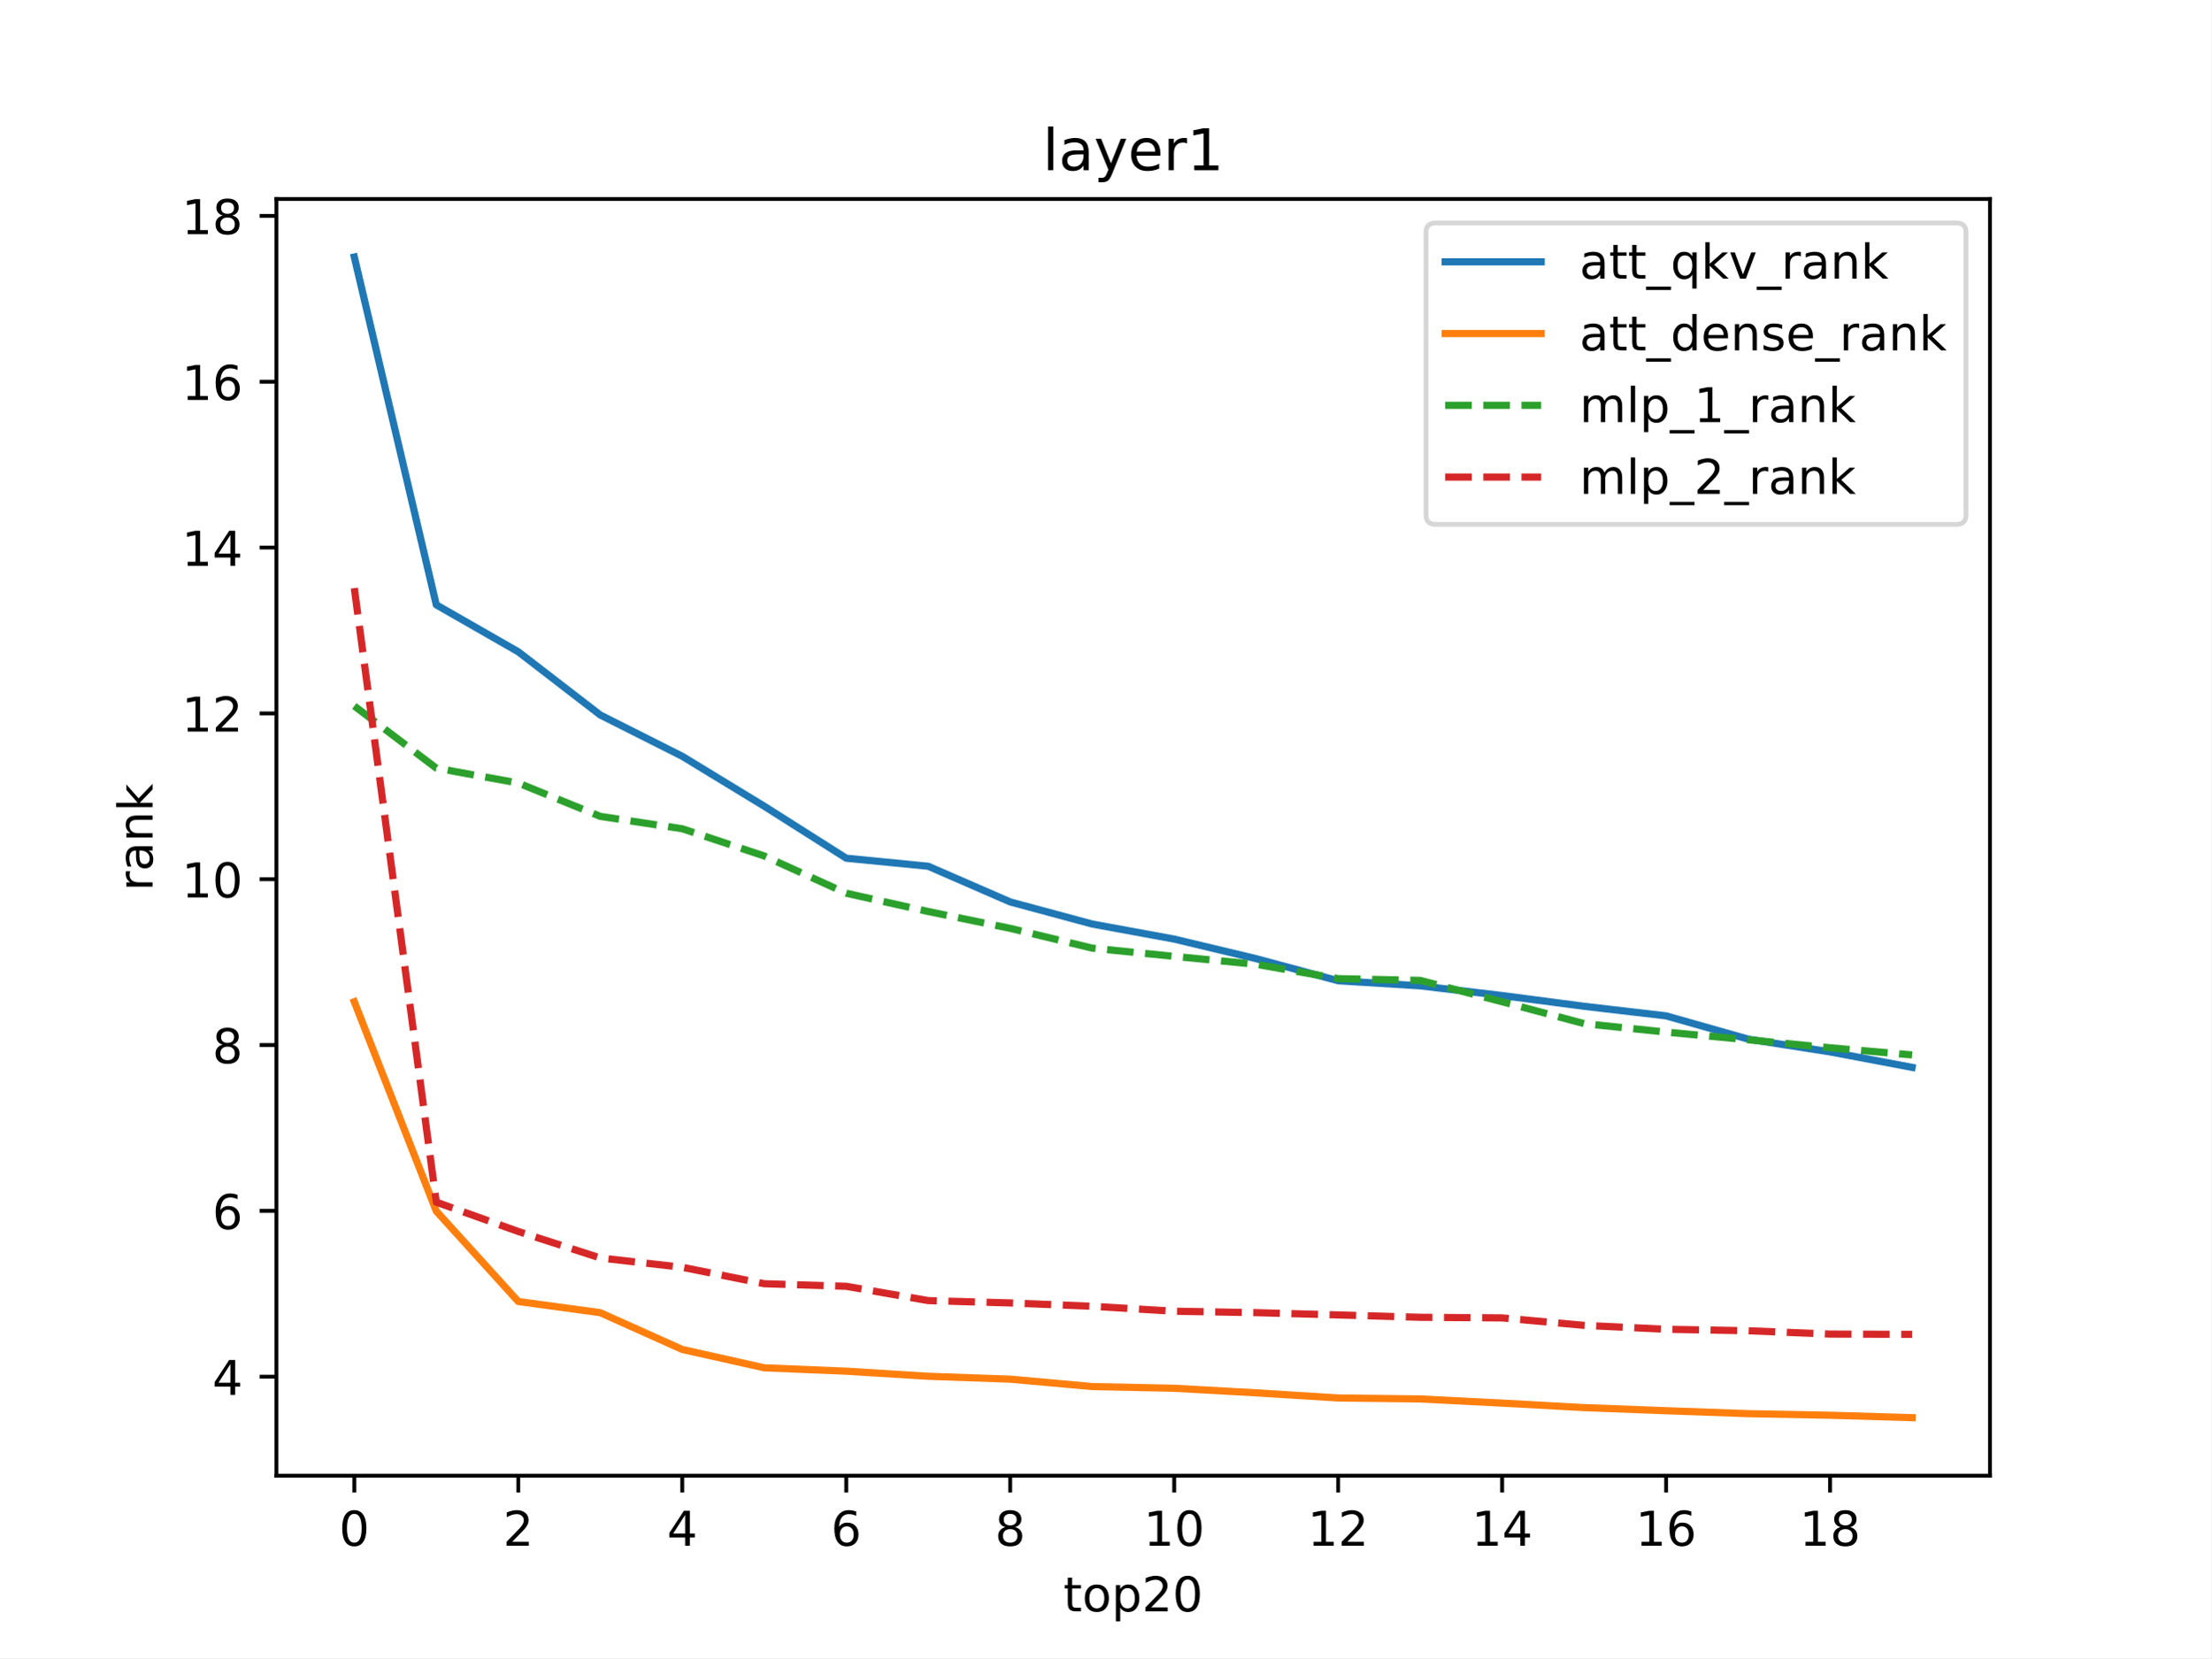
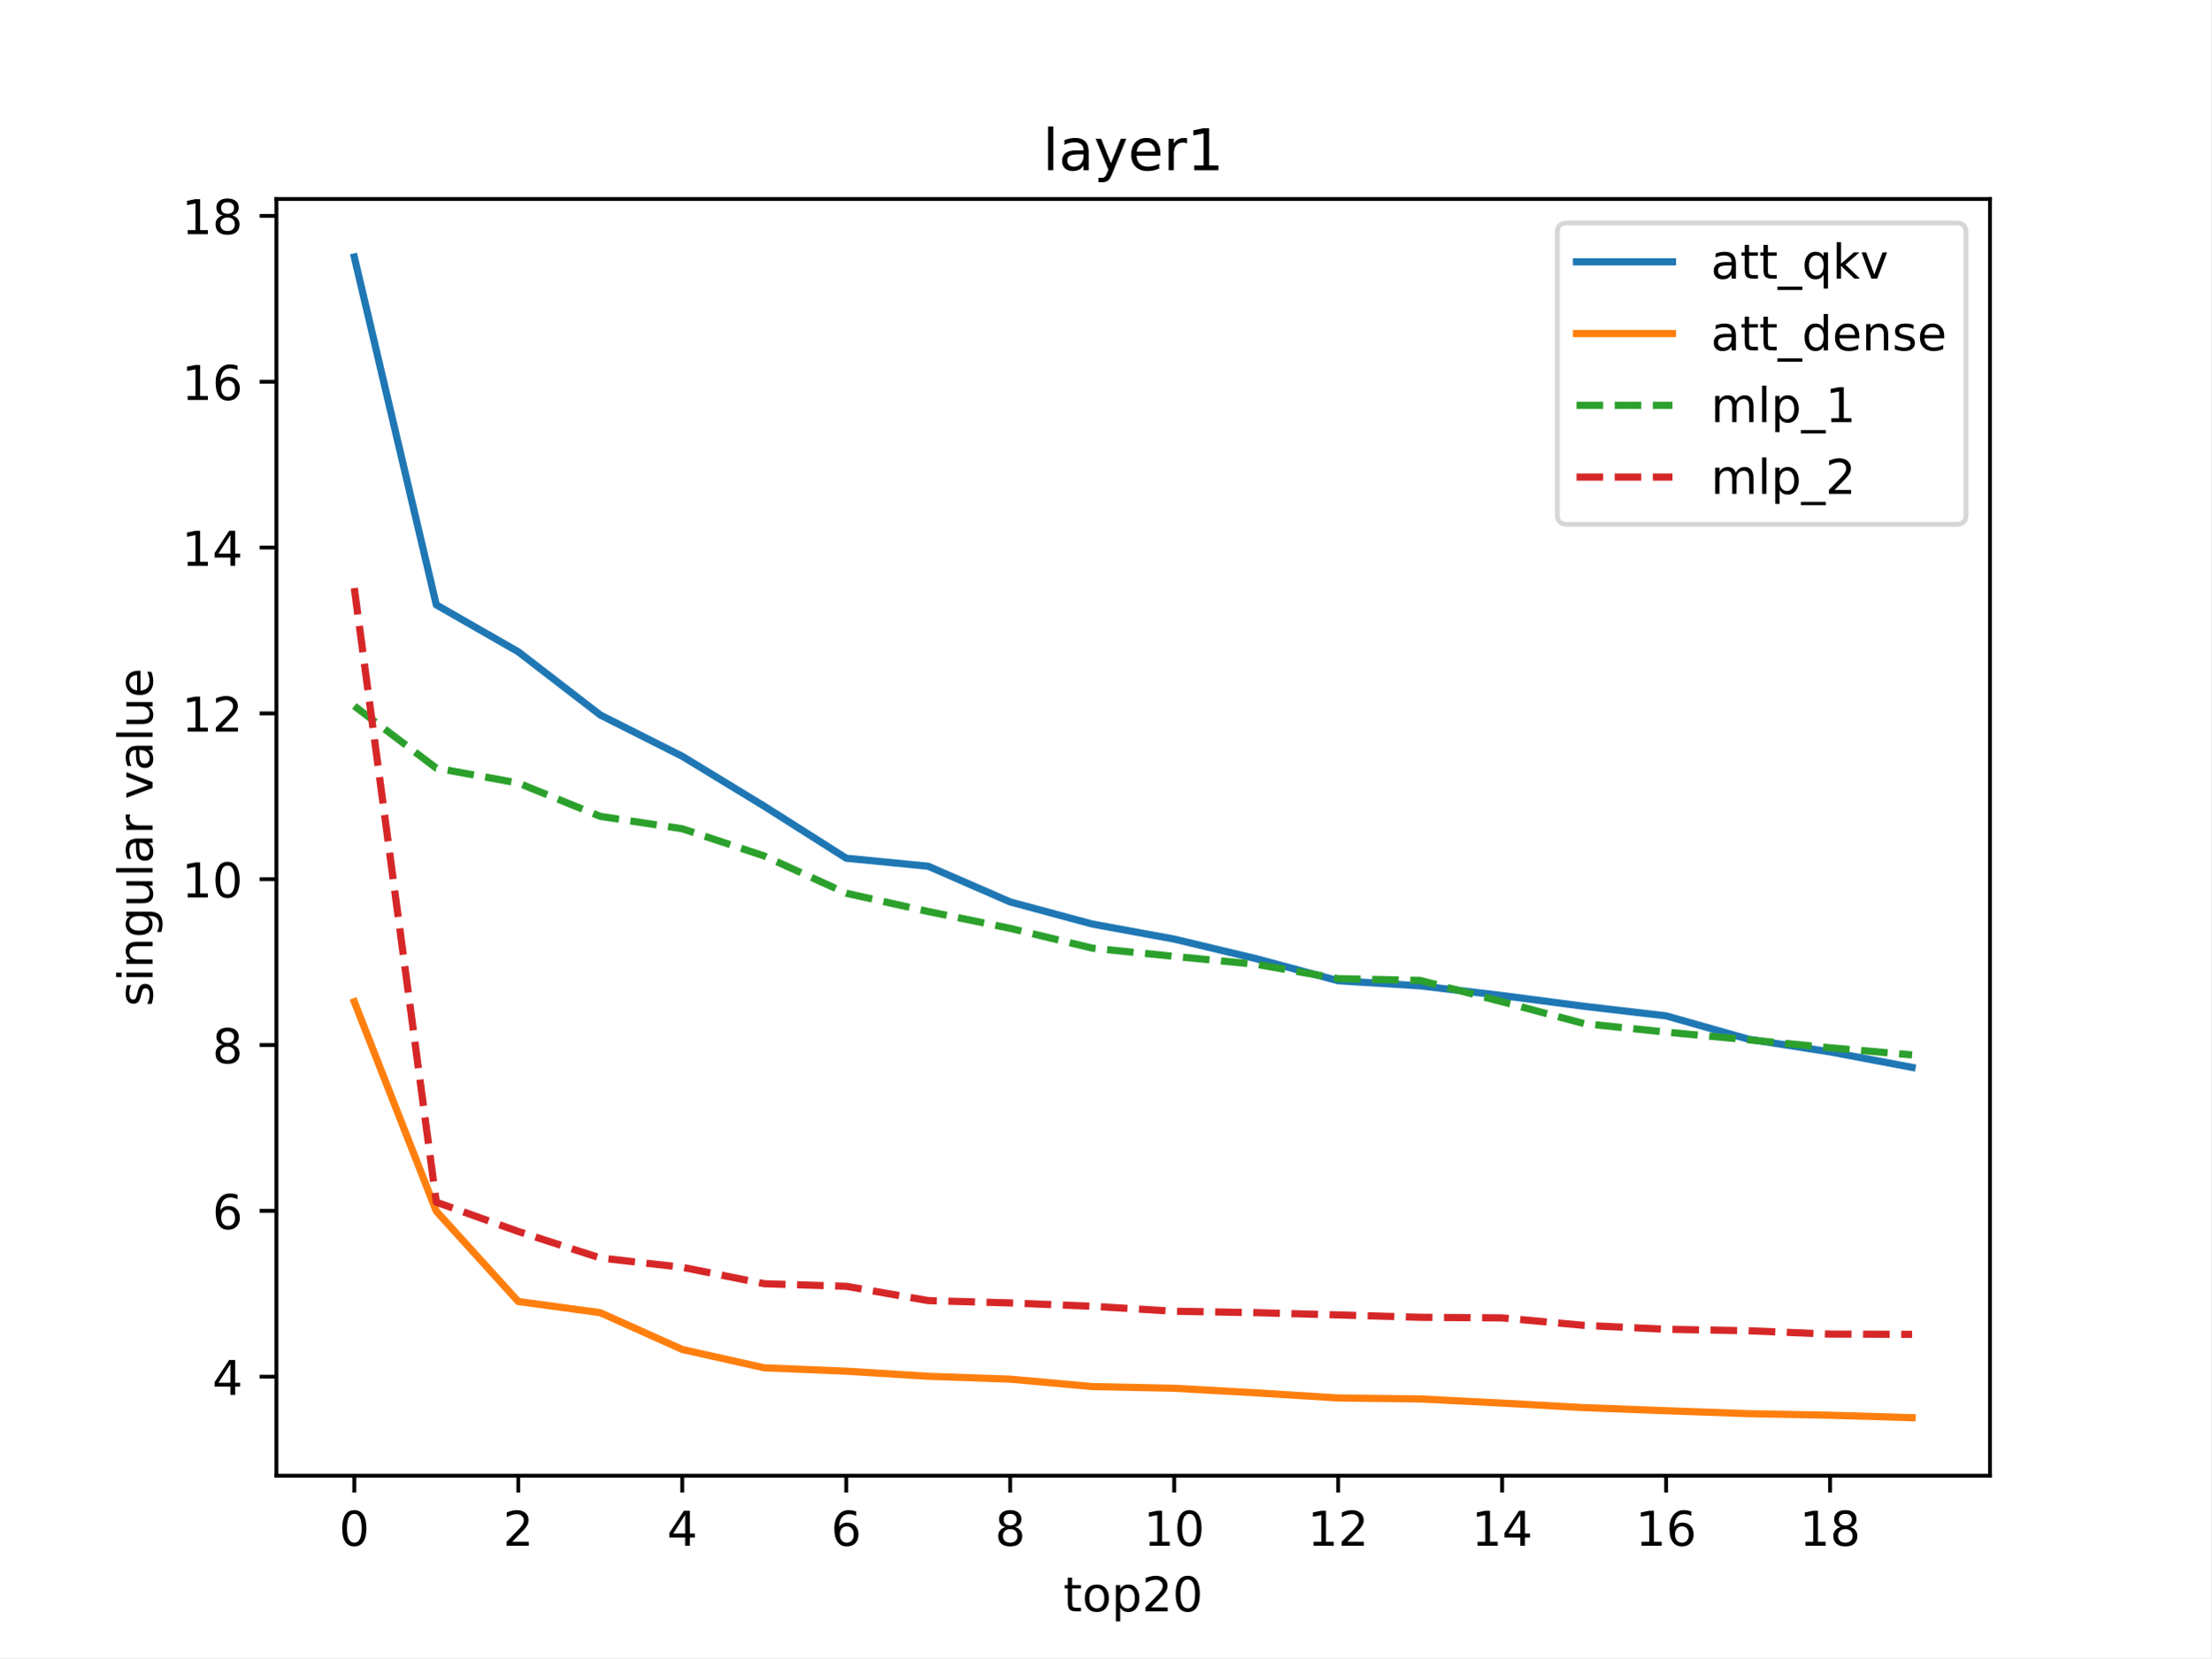
<svg xmlns="http://www.w3.org/2000/svg" xmlns:xlink="http://www.w3.org/1999/xlink" width="460.8pt" height="345.6pt" viewBox="0 0 460.8 345.6" version="1.1">
  <defs>
    <style type="text/css">*{stroke-linejoin: round; stroke-linecap: butt}</style>
  </defs>
  <g id="figure_1">
    <g id="patch_1">
      <path d="M 0 345.6  L 460.8 345.6  L 460.8 0  L 0 0  z " style="fill: #ffffff" />
    </g>
    <g id="axes_1">
      <g id="patch_2">
        <path d="M 57.6 307.584  L 414.72 307.584  L 414.72 41.472  L 57.6 41.472  z " style="fill: #ffffff" />
      </g>
      <g id="matplotlib.axis_1">
        <g id="xtick_1">
          <g id="line2d_1">
            <defs>
-               <path id="mb501f43662" d="M 0 0  L 0 3.5  " style="stroke: #000000; stroke-width: 0.8" />
-             </defs>
-             <g>
-               <use xlink:href="#mb501f43662" x="73.833" y="307.584" style="stroke: #000000; stroke-width: 0.8" />
+               <path id="m715c8b89db" d="M 0 0  L 0 3.5  " style="stroke: #000000; stroke-width: 0.8" />
+             </defs>
+             <g>
+               <use xlink:href="#m715c8b89db" x="73.833" y="307.584" style="stroke: #000000; stroke-width: 0.8" />
            </g>
          </g>
          <g id="text_1">
            <g transform="translate(70.65148 322.1824) scale(0.1 -0.1)">
              <defs>
                <path id="DejaVuSans-30" d="M 2034 4250  Q 1547 4250 1301 3770  Q 1056 3291 1056 2328  Q 1056 1369 1301 889  Q 1547 409 2034 409  Q 2525 409 2770 889  Q 3016 1369 3016 2328  Q 3016 3291 2770 3770  Q 2525 4250 2034 4250  z M 2034 4750  Q 2819 4750 3233 4129  Q 3647 3509 3647 2328  Q 3647 1150 3233 529  Q 2819 -91 2034 -91  Q 1250 -91 836 529  Q 422 1150 422 2328  Q 422 3509 836 4129  Q 1250 4750 2034 4750  z " transform="scale(0.015625)" />
              </defs>
              <use xlink:href="#DejaVuSans-30" />
            </g>
          </g>
        </g>
        <g id="xtick_2">
          <g id="line2d_2">
            <g>
-               <use xlink:href="#mb501f43662" x="108.007" y="307.584" style="stroke: #000000; stroke-width: 0.8" />
+               <use xlink:href="#m715c8b89db" x="108.007" y="307.584" style="stroke: #000000; stroke-width: 0.8" />
            </g>
          </g>
          <g id="text_2">
            <g transform="translate(104.8256 322.1824) scale(0.1 -0.1)">
              <defs>
                <path id="DejaVuSans-32" d="M 1228 531  L 3431 531  L 3431 0  L 469 0  L 469 531  Q 828 903 1448 1529  Q 2069 2156 2228 2338  Q 2531 2678 2651 2914  Q 2772 3150 2772 3378  Q 2772 3750 2511 3984  Q 2250 4219 1831 4219  Q 1534 4219 1204 4116  Q 875 4013 500 3803  L 500 4441  Q 881 4594 1212 4672  Q 1544 4750 1819 4750  Q 2544 4750 2975 4387  Q 3406 4025 3406 3419  Q 3406 3131 3298 2873  Q 3191 2616 2906 2266  Q 2828 2175 2409 1742  Q 1991 1309 1228 531  z " transform="scale(0.015625)" />
              </defs>
              <use xlink:href="#DejaVuSans-32" />
            </g>
          </g>
        </g>
        <g id="xtick_3">
          <g id="line2d_3">
            <g>
-               <use xlink:href="#mb501f43662" x="142.181" y="307.584" style="stroke: #000000; stroke-width: 0.8" />
+               <use xlink:href="#m715c8b89db" x="142.181" y="307.584" style="stroke: #000000; stroke-width: 0.8" />
            </g>
          </g>
          <g id="text_3">
            <g transform="translate(138.9998 322.1824) scale(0.1 -0.1)">
              <defs>
                <path id="DejaVuSans-34" d="M 2419 4116  L 825 1625  L 2419 1625  L 2419 4116  z M 2253 4666  L 3047 4666  L 3047 1625  L 3713 1625  L 3713 1100  L 3047 1100  L 3047 0  L 2419 0  L 2419 1100  L 313 1100  L 313 1709  L 2253 4666  z " transform="scale(0.015625)" />
              </defs>
              <use xlink:href="#DejaVuSans-34" />
            </g>
          </g>
        </g>
        <g id="xtick_4">
          <g id="line2d_4">
            <g>
-               <use xlink:href="#mb501f43662" x="176.355" y="307.584" style="stroke: #000000; stroke-width: 0.8" />
+               <use xlink:href="#m715c8b89db" x="176.355" y="307.584" style="stroke: #000000; stroke-width: 0.8" />
            </g>
          </g>
          <g id="text_4">
            <g transform="translate(173.174 322.1824) scale(0.1 -0.1)">
              <defs>
                <path id="DejaVuSans-36" d="M 2113 2584  Q 1688 2584 1439 2293  Q 1191 2003 1191 1497  Q 1191 994 1439 701  Q 1688 409 2113 409  Q 2538 409 2786 701  Q 3034 994 3034 1497  Q 3034 2003 2786 2293  Q 2538 2584 2113 2584  z M 3366 4563  L 3366 3988  Q 3128 4100 2886 4159  Q 2644 4219 2406 4219  Q 1781 4219 1451 3797  Q 1122 3375 1075 2522  Q 1259 2794 1537 2939  Q 1816 3084 2150 3084  Q 2853 3084 3261 2657  Q 3669 2231 3669 1497  Q 3669 778 3244 343  Q 2819 -91 2113 -91  Q 1303 -91 875 529  Q 447 1150 447 2328  Q 447 3434 972 4092  Q 1497 4750 2381 4750  Q 2619 4750 2861 4703  Q 3103 4656 3366 4563  z " transform="scale(0.015625)" />
              </defs>
              <use xlink:href="#DejaVuSans-36" />
            </g>
          </g>
        </g>
        <g id="xtick_5">
          <g id="line2d_5">
            <g>
-               <use xlink:href="#mb501f43662" x="210.529" y="307.584" style="stroke: #000000; stroke-width: 0.8" />
+               <use xlink:href="#m715c8b89db" x="210.529" y="307.584" style="stroke: #000000; stroke-width: 0.8" />
            </g>
          </g>
          <g id="text_5">
            <g transform="translate(207.3481 322.1824) scale(0.1 -0.1)">
              <defs>
                <path id="DejaVuSans-38" d="M 2034 2216  Q 1584 2216 1326 1975  Q 1069 1734 1069 1313  Q 1069 891 1326 650  Q 1584 409 2034 409  Q 2484 409 2743 651  Q 3003 894 3003 1313  Q 3003 1734 2745 1975  Q 2488 2216 2034 2216  z M 1403 2484  Q 997 2584 770 2862  Q 544 3141 544 3541  Q 544 4100 942 4425  Q 1341 4750 2034 4750  Q 2731 4750 3128 4425  Q 3525 4100 3525 3541  Q 3525 3141 3298 2862  Q 3072 2584 2669 2484  Q 3125 2378 3379 2068  Q 3634 1759 3634 1313  Q 3634 634 3220 271  Q 2806 -91 2034 -91  Q 1263 -91 848 271  Q 434 634 434 1313  Q 434 1759 690 2068  Q 947 2378 1403 2484  z M 1172 3481  Q 1172 3119 1398 2916  Q 1625 2713 2034 2713  Q 2441 2713 2670 2916  Q 2900 3119 2900 3481  Q 2900 3844 2670 4047  Q 2441 4250 2034 4250  Q 1625 4250 1398 4047  Q 1172 3844 1172 3481  z " transform="scale(0.015625)" />
              </defs>
              <use xlink:href="#DejaVuSans-38" />
            </g>
          </g>
        </g>
        <g id="xtick_6">
          <g id="line2d_6">
            <g>
-               <use xlink:href="#mb501f43662" x="244.704" y="307.584" style="stroke: #000000; stroke-width: 0.8" />
+               <use xlink:href="#m715c8b89db" x="244.704" y="307.584" style="stroke: #000000; stroke-width: 0.8" />
            </g>
          </g>
          <g id="text_6">
            <g transform="translate(238.341 322.1824) scale(0.1 -0.1)">
              <defs>
                <path id="DejaVuSans-31" d="M 794 531  L 1825 531  L 1825 4091  L 703 3866  L 703 4441  L 1819 4666  L 2450 4666  L 2450 531  L 3481 531  L 3481 0  L 794 0  L 794 531  z " transform="scale(0.015625)" />
              </defs>
              <use xlink:href="#DejaVuSans-31" />
              <use xlink:href="#DejaVuSans-30" x="63.623" />
            </g>
          </g>
        </g>
        <g id="xtick_7">
          <g id="line2d_7">
            <g>
-               <use xlink:href="#mb501f43662" x="278.878" y="307.584" style="stroke: #000000; stroke-width: 0.8" />
+               <use xlink:href="#m715c8b89db" x="278.878" y="307.584" style="stroke: #000000; stroke-width: 0.8" />
            </g>
          </g>
          <g id="text_7">
            <g transform="translate(272.5152 322.1824) scale(0.1 -0.1)">
              <use xlink:href="#DejaVuSans-31" />
              <use xlink:href="#DejaVuSans-32" x="63.623" />
            </g>
          </g>
        </g>
        <g id="xtick_8">
          <g id="line2d_8">
            <g>
-               <use xlink:href="#mb501f43662" x="313.052" y="307.584" style="stroke: #000000; stroke-width: 0.8" />
+               <use xlink:href="#m715c8b89db" x="313.052" y="307.584" style="stroke: #000000; stroke-width: 0.8" />
            </g>
          </g>
          <g id="text_8">
            <g transform="translate(306.6894 322.1824) scale(0.1 -0.1)">
              <use xlink:href="#DejaVuSans-31" />
              <use xlink:href="#DejaVuSans-34" x="63.623" />
            </g>
          </g>
        </g>
        <g id="xtick_9">
          <g id="line2d_9">
            <g>
-               <use xlink:href="#mb501f43662" x="347.226" y="307.584" style="stroke: #000000; stroke-width: 0.8" />
+               <use xlink:href="#m715c8b89db" x="347.226" y="307.584" style="stroke: #000000; stroke-width: 0.8" />
            </g>
          </g>
          <g id="text_9">
            <g transform="translate(340.8635 322.1824) scale(0.1 -0.1)">
              <use xlink:href="#DejaVuSans-31" />
              <use xlink:href="#DejaVuSans-36" x="63.623" />
            </g>
          </g>
        </g>
        <g id="xtick_10">
          <g id="line2d_10">
            <g>
-               <use xlink:href="#mb501f43662" x="381.4" y="307.584" style="stroke: #000000; stroke-width: 0.8" />
+               <use xlink:href="#m715c8b89db" x="381.4" y="307.584" style="stroke: #000000; stroke-width: 0.8" />
            </g>
          </g>
          <g id="text_10">
            <g transform="translate(375.0377 322.1824) scale(0.1 -0.1)">
              <use xlink:href="#DejaVuSans-31" />
              <use xlink:href="#DejaVuSans-38" x="63.623" />
            </g>
          </g>
        </g>
        <g id="text_11">
          <g transform="translate(221.6037 335.8606) scale(0.1 -0.1)">
            <defs>
              <path id="DejaVuSans-74" d="M 1172 4494  L 1172 3500  L 2356 3500  L 2356 3053  L 1172 3053  L 1172 1153  Q 1172 725 1289 603  Q 1406 481 1766 481  L 2356 481  L 2356 0  L 1766 0  Q 1100 0 847 248  Q 594 497 594 1153  L 594 3053  L 172 3053  L 172 3500  L 594 3500  L 594 4494  L 1172 4494  z " transform="scale(0.015625)" />
              <path id="DejaVuSans-6f" d="M 1959 3097  Q 1497 3097 1228 2736  Q 959 2375 959 1747  Q 959 1119 1226 758  Q 1494 397 1959 397  Q 2419 397 2687 759  Q 2956 1122 2956 1747  Q 2956 2369 2687 2733  Q 2419 3097 1959 3097  z M 1959 3584  Q 2709 3584 3137 3096  Q 3566 2609 3566 1747  Q 3566 888 3137 398  Q 2709 -91 1959 -91  Q 1206 -91 779 398  Q 353 888 353 1747  Q 353 2609 779 3096  Q 1206 3584 1959 3584  z " transform="scale(0.015625)" />
              <path id="DejaVuSans-70" d="M 1159 525  L 1159 -1331  L 581 -1331  L 581 3500  L 1159 3500  L 1159 2969  Q 1341 3281 1617 3432  Q 1894 3584 2278 3584  Q 2916 3584 3314 3078  Q 3713 2572 3713 1747  Q 3713 922 3314 415  Q 2916 -91 2278 -91  Q 1894 -91 1617 61  Q 1341 213 1159 525  z M 3116 1747  Q 3116 2381 2855 2742  Q 2594 3103 2138 3103  Q 1681 3103 1420 2742  Q 1159 2381 1159 1747  Q 1159 1113 1420 752  Q 1681 391 2138 391  Q 2594 391 2855 752  Q 3116 1113 3116 1747  z " transform="scale(0.015625)" />
            </defs>
            <use xlink:href="#DejaVuSans-74" />
            <use xlink:href="#DejaVuSans-6f" x="39.209" />
            <use xlink:href="#DejaVuSans-70" x="100.391" />
            <use xlink:href="#DejaVuSans-32" x="163.867" />
            <use xlink:href="#DejaVuSans-30" x="227.49" />
          </g>
        </g>
      </g>
      <g id="matplotlib.axis_2">
        <g id="ytick_1">
          <g id="line2d_11">
            <defs>
-               <path id="mbfcbc09aab" d="M 0 0  L -3.5 0  " style="stroke: #000000; stroke-width: 0.8" />
-             </defs>
-             <g>
-               <use xlink:href="#mbfcbc09aab" x="57.6" y="286.946" style="stroke: #000000; stroke-width: 0.8" />
+               <path id="mc9d7eb94db" d="M 0 0  L -3.5 0  " style="stroke: #000000; stroke-width: 0.8" />
+             </defs>
+             <g>
+               <use xlink:href="#mc9d7eb94db" x="57.6" y="286.946" style="stroke: #000000; stroke-width: 0.8" />
            </g>
          </g>
          <g id="text_12">
            <g transform="translate(44.2375 290.7456) scale(0.1 -0.1)">
              <use xlink:href="#DejaVuSans-34" />
            </g>
          </g>
        </g>
        <g id="ytick_2">
          <g id="line2d_12">
            <g>
-               <use xlink:href="#mbfcbc09aab" x="57.6" y="252.382" style="stroke: #000000; stroke-width: 0.8" />
+               <use xlink:href="#mc9d7eb94db" x="57.6" y="252.382" style="stroke: #000000; stroke-width: 0.8" />
            </g>
          </g>
          <g id="text_13">
            <g transform="translate(44.2375 256.1811) scale(0.1 -0.1)">
              <use xlink:href="#DejaVuSans-36" />
            </g>
          </g>
        </g>
        <g id="ytick_3">
          <g id="line2d_13">
            <g>
-               <use xlink:href="#mbfcbc09aab" x="57.6" y="217.817" style="stroke: #000000; stroke-width: 0.8" />
+               <use xlink:href="#mc9d7eb94db" x="57.6" y="217.817" style="stroke: #000000; stroke-width: 0.8" />
            </g>
          </g>
          <g id="text_14">
            <g transform="translate(44.2375 221.6165) scale(0.1 -0.1)">
              <use xlink:href="#DejaVuSans-38" />
            </g>
          </g>
        </g>
        <g id="ytick_4">
          <g id="line2d_14">
            <g>
-               <use xlink:href="#mbfcbc09aab" x="57.6" y="183.253" style="stroke: #000000; stroke-width: 0.8" />
+               <use xlink:href="#mc9d7eb94db" x="57.6" y="183.253" style="stroke: #000000; stroke-width: 0.8" />
            </g>
          </g>
          <g id="text_15">
            <g transform="translate(37.875 187.0519) scale(0.1 -0.1)">
              <use xlink:href="#DejaVuSans-31" />
              <use xlink:href="#DejaVuSans-30" x="63.623" />
            </g>
          </g>
        </g>
        <g id="ytick_5">
          <g id="line2d_15">
            <g>
-               <use xlink:href="#mbfcbc09aab" x="57.6" y="148.688" style="stroke: #000000; stroke-width: 0.8" />
+               <use xlink:href="#mc9d7eb94db" x="57.6" y="148.688" style="stroke: #000000; stroke-width: 0.8" />
            </g>
          </g>
          <g id="text_16">
            <g transform="translate(37.875 152.4873) scale(0.1 -0.1)">
              <use xlink:href="#DejaVuSans-31" />
              <use xlink:href="#DejaVuSans-32" x="63.623" />
            </g>
          </g>
        </g>
        <g id="ytick_6">
          <g id="line2d_16">
            <g>
-               <use xlink:href="#mbfcbc09aab" x="57.6" y="114.123" style="stroke: #000000; stroke-width: 0.8" />
+               <use xlink:href="#mc9d7eb94db" x="57.6" y="114.123" style="stroke: #000000; stroke-width: 0.8" />
            </g>
          </g>
          <g id="text_17">
            <g transform="translate(37.875 117.9227) scale(0.1 -0.1)">
              <use xlink:href="#DejaVuSans-31" />
              <use xlink:href="#DejaVuSans-34" x="63.623" />
            </g>
          </g>
        </g>
        <g id="ytick_7">
          <g id="line2d_17">
            <g>
-               <use xlink:href="#mbfcbc09aab" x="57.6" y="79.559" style="stroke: #000000; stroke-width: 0.8" />
+               <use xlink:href="#mc9d7eb94db" x="57.6" y="79.559" style="stroke: #000000; stroke-width: 0.8" />
            </g>
          </g>
          <g id="text_18">
            <g transform="translate(37.875 83.3581) scale(0.1 -0.1)">
              <use xlink:href="#DejaVuSans-31" />
              <use xlink:href="#DejaVuSans-36" x="63.623" />
            </g>
          </g>
        </g>
        <g id="ytick_8">
          <g id="line2d_18">
            <g>
-               <use xlink:href="#mbfcbc09aab" x="57.6" y="44.994" style="stroke: #000000; stroke-width: 0.8" />
+               <use xlink:href="#mc9d7eb94db" x="57.6" y="44.994" style="stroke: #000000; stroke-width: 0.8" />
            </g>
          </g>
          <g id="text_19">
            <g transform="translate(37.875 48.79351) scale(0.1 -0.1)">
              <use xlink:href="#DejaVuSans-31" />
              <use xlink:href="#DejaVuSans-38" x="63.623" />
            </g>
          </g>
        </g>
        <g id="text_20">
-           <g transform="translate(31.79531 185.7116) rotate(-90) scale(0.1 -0.1)">
-             <defs>
+           <g transform="translate(31.79531 209.7889) rotate(-90) scale(0.1 -0.1)">
+             <defs>
+               <path id="DejaVuSans-73" d="M 2834 3397  L 2834 2853  Q 2591 2978 2328 3040  Q 2066 3103 1784 3103  Q 1356 3103 1142 2972  Q 928 2841 928 2578  Q 928 2378 1081 2264  Q 1234 2150 1697 2047  L 1894 2003  Q 2506 1872 2764 1633  Q 3022 1394 3022 966  Q 3022 478 2636 193  Q 2250 -91 1575 -91  Q 1294 -91 989 -36  Q 684 19 347 128  L 347 722  Q 666 556 975 473  Q 1284 391 1588 391  Q 1994 391 2212 530  Q 2431 669 2431 922  Q 2431 1156 2273 1281  Q 2116 1406 1581 1522  L 1381 1569  Q 847 1681 609 1914  Q 372 2147 372 2553  Q 372 3047 722 3315  Q 1072 3584 1716 3584  Q 2034 3584 2315 3537  Q 2597 3491 2834 3397  z " transform="scale(0.015625)" />
+               <path id="DejaVuSans-69" d="M 603 3500  L 1178 3500  L 1178 0  L 603 0  L 603 3500  z M 603 4863  L 1178 4863  L 1178 4134  L 603 4134  L 603 4863  z " transform="scale(0.015625)" />
+               <path id="DejaVuSans-6e" d="M 3513 2113  L 3513 0  L 2938 0  L 2938 2094  Q 2938 2591 2744 2837  Q 2550 3084 2163 3084  Q 1697 3084 1428 2787  Q 1159 2491 1159 1978  L 1159 0  L 581 0  L 581 3500  L 1159 3500  L 1159 2956  Q 1366 3272 1645 3428  Q 1925 3584 2291 3584  Q 2894 3584 3203 3211  Q 3513 2838 3513 2113  z " transform="scale(0.015625)" />
+               <path id="DejaVuSans-67" d="M 2906 1791  Q 2906 2416 2648 2759  Q 2391 3103 1925 3103  Q 1463 3103 1205 2759  Q 947 2416 947 1791  Q 947 1169 1205 825  Q 1463 481 1925 481  Q 2391 481 2648 825  Q 2906 1169 2906 1791  z M 3481 434  Q 3481 -459 3084 -895  Q 2688 -1331 1869 -1331  Q 1566 -1331 1297 -1286  Q 1028 -1241 775 -1147  L 775 -588  Q 1028 -725 1275 -790  Q 1522 -856 1778 -856  Q 2344 -856 2625 -561  Q 2906 -266 2906 331  L 2906 616  Q 2728 306 2450 153  Q 2172 0 1784 0  Q 1141 0 747 490  Q 353 981 353 1791  Q 353 2603 747 3093  Q 1141 3584 1784 3584  Q 2172 3584 2450 3431  Q 2728 3278 2906 2969  L 2906 3500  L 3481 3500  L 3481 434  z " transform="scale(0.015625)" />
+               <path id="DejaVuSans-75" d="M 544 1381  L 544 3500  L 1119 3500  L 1119 1403  Q 1119 906 1312 657  Q 1506 409 1894 409  Q 2359 409 2629 706  Q 2900 1003 2900 1516  L 2900 3500  L 3475 3500  L 3475 0  L 2900 0  L 2900 538  Q 2691 219 2414 64  Q 2138 -91 1772 -91  Q 1169 -91 856 284  Q 544 659 544 1381  z M 1991 3584  L 1991 3584  z " transform="scale(0.015625)" />
+               <path id="DejaVuSans-6c" d="M 603 4863  L 1178 4863  L 1178 0  L 603 0  L 603 4863  z " transform="scale(0.015625)" />
+               <path id="DejaVuSans-61" d="M 2194 1759  Q 1497 1759 1228 1600  Q 959 1441 959 1056  Q 959 750 1161 570  Q 1363 391 1709 391  Q 2188 391 2477 730  Q 2766 1069 2766 1631  L 2766 1759  L 2194 1759  z M 3341 1997  L 3341 0  L 2766 0  L 2766 531  Q 2569 213 2275 61  Q 1981 -91 1556 -91  Q 1019 -91 701 211  Q 384 513 384 1019  Q 384 1609 779 1909  Q 1175 2209 1959 2209  L 2766 2209  L 2766 2266  Q 2766 2663 2505 2880  Q 2244 3097 1772 3097  Q 1472 3097 1187 3025  Q 903 2953 641 2809  L 641 3341  Q 956 3463 1253 3523  Q 1550 3584 1831 3584  Q 2591 3584 2966 3190  Q 3341 2797 3341 1997  z " transform="scale(0.015625)" />
              <path id="DejaVuSans-72" d="M 2631 2963  Q 2534 3019 2420 3045  Q 2306 3072 2169 3072  Q 1681 3072 1420 2755  Q 1159 2438 1159 1844  L 1159 0  L 581 0  L 581 3500  L 1159 3500  L 1159 2956  Q 1341 3275 1631 3429  Q 1922 3584 2338 3584  Q 2397 3584 2469 3576  Q 2541 3569 2628 3553  L 2631 2963  z " transform="scale(0.015625)" />
-               <path id="DejaVuSans-61" d="M 2194 1759  Q 1497 1759 1228 1600  Q 959 1441 959 1056  Q 959 750 1161 570  Q 1363 391 1709 391  Q 2188 391 2477 730  Q 2766 1069 2766 1631  L 2766 1759  L 2194 1759  z M 3341 1997  L 3341 0  L 2766 0  L 2766 531  Q 2569 213 2275 61  Q 1981 -91 1556 -91  Q 1019 -91 701 211  Q 384 513 384 1019  Q 384 1609 779 1909  Q 1175 2209 1959 2209  L 2766 2209  L 2766 2266  Q 2766 2663 2505 2880  Q 2244 3097 1772 3097  Q 1472 3097 1187 3025  Q 903 2953 641 2809  L 641 3341  Q 956 3463 1253 3523  Q 1550 3584 1831 3584  Q 2591 3584 2966 3190  Q 3341 2797 3341 1997  z " transform="scale(0.015625)" />
-               <path id="DejaVuSans-6e" d="M 3513 2113  L 3513 0  L 2938 0  L 2938 2094  Q 2938 2591 2744 2837  Q 2550 3084 2163 3084  Q 1697 3084 1428 2787  Q 1159 2491 1159 1978  L 1159 0  L 581 0  L 581 3500  L 1159 3500  L 1159 2956  Q 1366 3272 1645 3428  Q 1925 3584 2291 3584  Q 2894 3584 3203 3211  Q 3513 2838 3513 2113  z " transform="scale(0.015625)" />
-               <path id="DejaVuSans-6b" d="M 581 4863  L 1159 4863  L 1159 1991  L 2875 3500  L 3609 3500  L 1753 1863  L 3688 0  L 2938 0  L 1159 1709  L 1159 0  L 581 0  L 581 4863  z " transform="scale(0.015625)" />
-             </defs>
-             <use xlink:href="#DejaVuSans-72" />
-             <use xlink:href="#DejaVuSans-61" x="41.113" />
-             <use xlink:href="#DejaVuSans-6e" x="102.393" />
-             <use xlink:href="#DejaVuSans-6b" x="165.771" />
+               <path id="DejaVuSans-20" transform="scale(0.015625)" />
+               <path id="DejaVuSans-76" d="M 191 3500  L 800 3500  L 1894 563  L 2988 3500  L 3597 3500  L 2284 0  L 1503 0  L 191 3500  z " transform="scale(0.015625)" />
+               <path id="DejaVuSans-65" d="M 3597 1894  L 3597 1613  L 953 1613  Q 991 1019 1311 708  Q 1631 397 2203 397  Q 2534 397 2845 478  Q 3156 559 3463 722  L 3463 178  Q 3153 47 2828 -22  Q 2503 -91 2169 -91  Q 1331 -91 842 396  Q 353 884 353 1716  Q 353 2575 817 3079  Q 1281 3584 2069 3584  Q 2775 3584 3186 3129  Q 3597 2675 3597 1894  z M 3022 2063  Q 3016 2534 2758 2815  Q 2500 3097 2075 3097  Q 1594 3097 1305 2825  Q 1016 2553 972 2059  L 3022 2063  z " transform="scale(0.015625)" />
+             </defs>
+             <use xlink:href="#DejaVuSans-73" />
+             <use xlink:href="#DejaVuSans-69" x="52.1" />
+             <use xlink:href="#DejaVuSans-6e" x="79.883" />
+             <use xlink:href="#DejaVuSans-67" x="143.262" />
+             <use xlink:href="#DejaVuSans-75" x="206.738" />
+             <use xlink:href="#DejaVuSans-6c" x="270.117" />
+             <use xlink:href="#DejaVuSans-61" x="297.9" />
+             <use xlink:href="#DejaVuSans-72" x="359.18" />
+             <use xlink:href="#DejaVuSans-20" x="400.293" />
+             <use xlink:href="#DejaVuSans-76" x="432.08" />
+             <use xlink:href="#DejaVuSans-61" x="491.26" />
+             <use xlink:href="#DejaVuSans-6c" x="552.539" />
+             <use xlink:href="#DejaVuSans-75" x="580.322" />
+             <use xlink:href="#DejaVuSans-65" x="643.701" />
          </g>
        </g>
      </g>
      <g id="line2d_19">
-         <path d="M 73.833 53.568  L 90.92 126.062  L 108.007 135.85  L 125.094 149.022  L 142.181 157.632  L 159.268 168.04  L 176.355 178.877  L 193.442 180.553  L 210.529 187.991  L 227.616 192.597  L 244.704 195.736  L 261.791 199.822  L 278.878 204.421  L 295.965 205.48  L 313.052 207.503  L 330.139 209.746  L 347.226 211.74  L 364.313 216.587  L 381.4 219.25  L 398.487 222.477  " clip-path="url(#pa0c0add75d)" style="fill: none; stroke: #1f77b4; stroke-width: 1.5; stroke-linecap: square" />
+         <path d="M 73.833 53.568  L 90.92 126.062  L 108.007 135.85  L 125.094 149.022  L 142.181 157.632  L 159.268 168.04  L 176.355 178.877  L 193.442 180.553  L 210.529 187.991  L 227.616 192.597  L 244.704 195.736  L 261.791 199.822  L 278.878 204.421  L 295.965 205.48  L 313.052 207.503  L 330.139 209.746  L 347.226 211.74  L 364.313 216.587  L 381.4 219.25  L 398.487 222.477  " clip-path="url(#p3393ee3f39)" style="fill: none; stroke: #1f77b4; stroke-width: 1.5; stroke-linecap: square" />
      </g>
      <g id="line2d_20">
-         <path d="M 73.833 208.792  L 90.92 252.442  L 108.007 271.277  L 125.094 273.607  L 142.181 281.273  L 159.268 285.097  L 176.355 285.801  L 193.442 286.863  L 210.529 287.461  L 227.616 289.006  L 244.704 289.361  L 261.791 290.312  L 278.878 291.385  L 295.965 291.585  L 313.052 292.453  L 330.139 293.393  L 347.226 294.041  L 364.313 294.654  L 381.4 294.982  L 398.487 295.488  " clip-path="url(#pa0c0add75d)" style="fill: none; stroke: #ff7f0e; stroke-width: 1.5; stroke-linecap: square" />
+         <path d="M 73.833 208.792  L 90.92 252.442  L 108.007 271.277  L 125.094 273.607  L 142.181 281.273  L 159.268 285.097  L 176.355 285.801  L 193.442 286.863  L 210.529 287.461  L 227.616 289.006  L 244.704 289.361  L 261.791 290.312  L 278.878 291.385  L 295.965 291.585  L 313.052 292.453  L 330.139 293.393  L 347.226 294.041  L 364.313 294.654  L 381.4 294.982  L 398.487 295.488  " clip-path="url(#p3393ee3f39)" style="fill: none; stroke: #ff7f0e; stroke-width: 1.5; stroke-linecap: square" />
      </g>
      <g id="line2d_21">
-         <path d="M 73.833 147.152  L 90.92 160.102  L 108.007 163.204  L 125.094 170.155  L 142.181 172.737  L 159.268 178.41  L 176.355 186.176  L 193.442 189.988  L 210.529 193.498  L 227.616 197.621  L 244.704 199.339  L 261.791 200.996  L 278.878 203.984  L 295.965 204.343  L 313.052 208.8  L 330.139 213.357  L 347.226 215.126  L 364.313 216.723  L 381.4 218.392  L 398.487 219.879  " clip-path="url(#pa0c0add75d)" style="fill: none; stroke-dasharray: 5.55,2.4; stroke-dashoffset: 0; stroke: #2ca02c; stroke-width: 1.5" />
+         <path d="M 73.833 147.152  L 90.92 160.102  L 108.007 163.204  L 125.094 170.155  L 142.181 172.737  L 159.268 178.41  L 176.355 186.176  L 193.442 189.988  L 210.529 193.498  L 227.616 197.621  L 244.704 199.339  L 261.791 200.996  L 278.878 203.984  L 295.965 204.343  L 313.052 208.8  L 330.139 213.357  L 347.226 215.126  L 364.313 216.723  L 381.4 218.392  L 398.487 219.879  " clip-path="url(#p3393ee3f39)" style="fill: none; stroke-dasharray: 5.55,2.4; stroke-dashoffset: 0; stroke: #2ca02c; stroke-width: 1.5" />
      </g>
      <g id="line2d_22">
-         <path d="M 73.833 122.576  L 90.92 250.572  L 108.007 256.683  L 125.094 262.202  L 142.181 264.142  L 159.268 267.57  L 176.355 268.108  L 193.442 271.087  L 210.529 271.573  L 227.616 272.27  L 244.704 273.302  L 261.791 273.601  L 278.878 274.074  L 295.965 274.565  L 313.052 274.694  L 330.139 276.249  L 347.226 277.063  L 364.313 277.371  L 381.4 278.067  L 398.487 278.12  " clip-path="url(#pa0c0add75d)" style="fill: none; stroke-dasharray: 5.55,2.4; stroke-dashoffset: 0; stroke: #d62728; stroke-width: 1.5" />
+         <path d="M 73.833 122.576  L 90.92 250.572  L 108.007 256.683  L 125.094 262.202  L 142.181 264.142  L 159.268 267.57  L 176.355 268.108  L 193.442 271.087  L 210.529 271.573  L 227.616 272.27  L 244.704 273.302  L 261.791 273.601  L 278.878 274.074  L 295.965 274.565  L 313.052 274.694  L 330.139 276.249  L 347.226 277.063  L 364.313 277.371  L 381.4 278.067  L 398.487 278.12  " clip-path="url(#p3393ee3f39)" style="fill: none; stroke-dasharray: 5.55,2.4; stroke-dashoffset: 0; stroke: #d62728; stroke-width: 1.5" />
      </g>
      <g id="patch_3">
        <path d="M 57.6 307.584  L 57.6 41.472  " style="fill: none; stroke: #000000; stroke-width: 0.8; stroke-linejoin: miter; stroke-linecap: square" />
      </g>
      <g id="patch_4">
        <path d="M 414.72 307.584  L 414.72 41.472  " style="fill: none; stroke: #000000; stroke-width: 0.8; stroke-linejoin: miter; stroke-linecap: square" />
      </g>
      <g id="patch_5">
        <path d="M 57.6 307.584  L 414.72 307.584  " style="fill: none; stroke: #000000; stroke-width: 0.8; stroke-linejoin: miter; stroke-linecap: square" />
      </g>
      <g id="patch_6">
        <path d="M 57.6 41.472  L 414.72 41.472  " style="fill: none; stroke: #000000; stroke-width: 0.8; stroke-linejoin: miter; stroke-linecap: square" />
      </g>
      <g id="text_21">
        <g transform="translate(217.2891 35.472) scale(0.12 -0.12)">
          <defs>
-             <path id="DejaVuSans-6c" d="M 603 4863  L 1178 4863  L 1178 0  L 603 0  L 603 4863  z " transform="scale(0.015625)" />
            <path id="DejaVuSans-79" d="M 2059 -325  Q 1816 -950 1584 -1140  Q 1353 -1331 966 -1331  L 506 -1331  L 506 -850  L 844 -850  Q 1081 -850 1212 -737  Q 1344 -625 1503 -206  L 1606 56  L 191 3500  L 800 3500  L 1894 763  L 2988 3500  L 3597 3500  L 2059 -325  z " transform="scale(0.015625)" />
-             <path id="DejaVuSans-65" d="M 3597 1894  L 3597 1613  L 953 1613  Q 991 1019 1311 708  Q 1631 397 2203 397  Q 2534 397 2845 478  Q 3156 559 3463 722  L 3463 178  Q 3153 47 2828 -22  Q 2503 -91 2169 -91  Q 1331 -91 842 396  Q 353 884 353 1716  Q 353 2575 817 3079  Q 1281 3584 2069 3584  Q 2775 3584 3186 3129  Q 3597 2675 3597 1894  z M 3022 2063  Q 3016 2534 2758 2815  Q 2500 3097 2075 3097  Q 1594 3097 1305 2825  Q 1016 2553 972 2059  L 3022 2063  z " transform="scale(0.015625)" />
          </defs>
          <use xlink:href="#DejaVuSans-6c" />
          <use xlink:href="#DejaVuSans-61" x="27.783" />
          <use xlink:href="#DejaVuSans-79" x="89.062" />
          <use xlink:href="#DejaVuSans-65" x="148.242" />
          <use xlink:href="#DejaVuSans-72" x="209.766" />
          <use xlink:href="#DejaVuSans-31" x="250.879" />
        </g>
      </g>
      <g id="legend_1">
        <g id="patch_7">
-           <path d="M 299.183 109.297  L 407.72 109.297  Q 409.72 109.297 409.72 107.297  L 409.72 48.472  Q 409.72 46.472 407.72 46.472  L 299.183 46.472  Q 297.183 46.472 297.183 48.472  L 297.183 107.297  Q 297.183 109.297 299.183 109.297  z " style="fill: #ffffff; opacity: 0.8; stroke: #cccccc; stroke-linejoin: miter" />
+           <path d="M 326.55 109.297  L 407.72 109.297  Q 409.72 109.297 409.72 107.297  L 409.72 48.472  Q 409.72 46.472 407.72 46.472  L 326.55 46.472  Q 324.55 46.472 324.55 48.472  L 324.55 107.297  Q 324.55 109.297 326.55 109.297  z " style="fill: #ffffff; opacity: 0.8; stroke: #cccccc; stroke-linejoin: miter" />
        </g>
        <g id="line2d_23">
-           <path d="M 301.183 54.57  L 311.183 54.57  L 321.183 54.57  " style="fill: none; stroke: #1f77b4; stroke-width: 1.5; stroke-linecap: square" />
+           <path d="M 328.55 54.57  L 338.55 54.57  L 348.55 54.57  " style="fill: none; stroke: #1f77b4; stroke-width: 1.5; stroke-linecap: square" />
        </g>
        <g id="text_22">
-           <g transform="translate(329.1825 58.07044) scale(0.1 -0.1)">
+           <g transform="translate(356.5497 58.07044) scale(0.1 -0.1)">
            <defs>
              <path id="DejaVuSans-5f" d="M 3263 -1063  L 3263 -1509  L -63 -1509  L -63 -1063  L 3263 -1063  z " transform="scale(0.015625)" />
              <path id="DejaVuSans-71" d="M 947 1747  Q 947 1113 1208 752  Q 1469 391 1925 391  Q 2381 391 2643 752  Q 2906 1113 2906 1747  Q 2906 2381 2643 2742  Q 2381 3103 1925 3103  Q 1469 3103 1208 2742  Q 947 2381 947 1747  z M 2906 525  Q 2725 213 2448 61  Q 2172 -91 1784 -91  Q 1150 -91 751 415  Q 353 922 353 1747  Q 353 2572 751 3078  Q 1150 3584 1784 3584  Q 2172 3584 2448 3432  Q 2725 3281 2906 2969  L 2906 3500  L 3481 3500  L 3481 -1331  L 2906 -1331  L 2906 525  z " transform="scale(0.015625)" />
-               <path id="DejaVuSans-76" d="M 191 3500  L 800 3500  L 1894 563  L 2988 3500  L 3597 3500  L 2284 0  L 1503 0  L 191 3500  z " transform="scale(0.015625)" />
+               <path id="DejaVuSans-6b" d="M 581 4863  L 1159 4863  L 1159 1991  L 2875 3500  L 3609 3500  L 1753 1863  L 3688 0  L 2938 0  L 1159 1709  L 1159 0  L 581 0  L 581 4863  z " transform="scale(0.015625)" />
            </defs>
            <use xlink:href="#DejaVuSans-61" />
            <use xlink:href="#DejaVuSans-74" x="61.279" />
            <use xlink:href="#DejaVuSans-74" x="100.488" />
            <use xlink:href="#DejaVuSans-5f" x="139.697" />
            <use xlink:href="#DejaVuSans-71" x="189.697" />
            <use xlink:href="#DejaVuSans-6b" x="253.174" />
            <use xlink:href="#DejaVuSans-76" x="311.084" />
-             <use xlink:href="#DejaVuSans-5f" x="370.264" />
-             <use xlink:href="#DejaVuSans-72" x="420.264" />
-             <use xlink:href="#DejaVuSans-61" x="461.377" />
-             <use xlink:href="#DejaVuSans-6e" x="522.656" />
-             <use xlink:href="#DejaVuSans-6b" x="586.035" />
          </g>
        </g>
        <g id="line2d_24">
-           <path d="M 301.183 69.527  L 311.183 69.527  L 321.183 69.527  " style="fill: none; stroke: #ff7f0e; stroke-width: 1.5; stroke-linecap: square" />
+           <path d="M 328.55 69.527  L 338.55 69.527  L 348.55 69.527  " style="fill: none; stroke: #ff7f0e; stroke-width: 1.5; stroke-linecap: square" />
        </g>
        <g id="text_23">
-           <g transform="translate(329.1825 73.02669) scale(0.1 -0.1)">
+           <g transform="translate(356.5497 73.02669) scale(0.1 -0.1)">
            <defs>
              <path id="DejaVuSans-64" d="M 2906 2969  L 2906 4863  L 3481 4863  L 3481 0  L 2906 0  L 2906 525  Q 2725 213 2448 61  Q 2172 -91 1784 -91  Q 1150 -91 751 415  Q 353 922 353 1747  Q 353 2572 751 3078  Q 1150 3584 1784 3584  Q 2172 3584 2448 3432  Q 2725 3281 2906 2969  z M 947 1747  Q 947 1113 1208 752  Q 1469 391 1925 391  Q 2381 391 2643 752  Q 2906 1113 2906 1747  Q 2906 2381 2643 2742  Q 2381 3103 1925 3103  Q 1469 3103 1208 2742  Q 947 2381 947 1747  z " transform="scale(0.015625)" />
-               <path id="DejaVuSans-73" d="M 2834 3397  L 2834 2853  Q 2591 2978 2328 3040  Q 2066 3103 1784 3103  Q 1356 3103 1142 2972  Q 928 2841 928 2578  Q 928 2378 1081 2264  Q 1234 2150 1697 2047  L 1894 2003  Q 2506 1872 2764 1633  Q 3022 1394 3022 966  Q 3022 478 2636 193  Q 2250 -91 1575 -91  Q 1294 -91 989 -36  Q 684 19 347 128  L 347 722  Q 666 556 975 473  Q 1284 391 1588 391  Q 1994 391 2212 530  Q 2431 669 2431 922  Q 2431 1156 2273 1281  Q 2116 1406 1581 1522  L 1381 1569  Q 847 1681 609 1914  Q 372 2147 372 2553  Q 372 3047 722 3315  Q 1072 3584 1716 3584  Q 2034 3584 2315 3537  Q 2597 3491 2834 3397  z " transform="scale(0.015625)" />
            </defs>
            <use xlink:href="#DejaVuSans-61" />
            <use xlink:href="#DejaVuSans-74" x="61.279" />
            <use xlink:href="#DejaVuSans-74" x="100.488" />
            <use xlink:href="#DejaVuSans-5f" x="139.697" />
            <use xlink:href="#DejaVuSans-64" x="189.697" />
            <use xlink:href="#DejaVuSans-65" x="253.174" />
            <use xlink:href="#DejaVuSans-6e" x="314.697" />
            <use xlink:href="#DejaVuSans-73" x="378.076" />
            <use xlink:href="#DejaVuSans-65" x="430.176" />
-             <use xlink:href="#DejaVuSans-5f" x="491.699" />
-             <use xlink:href="#DejaVuSans-72" x="541.699" />
-             <use xlink:href="#DejaVuSans-61" x="582.812" />
-             <use xlink:href="#DejaVuSans-6e" x="644.092" />
-             <use xlink:href="#DejaVuSans-6b" x="707.471" />
          </g>
        </g>
        <g id="line2d_25">
-           <path d="M 301.183 84.483  L 311.183 84.483  L 321.183 84.483  " style="fill: none; stroke-dasharray: 5.55,2.4; stroke-dashoffset: 0; stroke: #2ca02c; stroke-width: 1.5" />
+           <path d="M 328.55 84.483  L 338.55 84.483  L 348.55 84.483  " style="fill: none; stroke-dasharray: 5.55,2.4; stroke-dashoffset: 0; stroke: #2ca02c; stroke-width: 1.5" />
        </g>
        <g id="text_24">
-           <g transform="translate(329.1825 87.98294) scale(0.1 -0.1)">
+           <g transform="translate(356.5497 87.98294) scale(0.1 -0.1)">
            <defs>
              <path id="DejaVuSans-6d" d="M 3328 2828  Q 3544 3216 3844 3400  Q 4144 3584 4550 3584  Q 5097 3584 5394 3201  Q 5691 2819 5691 2113  L 5691 0  L 5113 0  L 5113 2094  Q 5113 2597 4934 2840  Q 4756 3084 4391 3084  Q 3944 3084 3684 2787  Q 3425 2491 3425 1978  L 3425 0  L 2847 0  L 2847 2094  Q 2847 2600 2669 2842  Q 2491 3084 2119 3084  Q 1678 3084 1418 2786  Q 1159 2488 1159 1978  L 1159 0  L 581 0  L 581 3500  L 1159 3500  L 1159 2956  Q 1356 3278 1631 3431  Q 1906 3584 2284 3584  Q 2666 3584 2933 3390  Q 3200 3197 3328 2828  z " transform="scale(0.015625)" />
            </defs>
            <use xlink:href="#DejaVuSans-6d" />
            <use xlink:href="#DejaVuSans-6c" x="97.412" />
            <use xlink:href="#DejaVuSans-70" x="125.195" />
            <use xlink:href="#DejaVuSans-5f" x="188.672" />
            <use xlink:href="#DejaVuSans-31" x="238.672" />
-             <use xlink:href="#DejaVuSans-5f" x="302.295" />
-             <use xlink:href="#DejaVuSans-72" x="352.295" />
-             <use xlink:href="#DejaVuSans-61" x="393.408" />
-             <use xlink:href="#DejaVuSans-6e" x="454.688" />
-             <use xlink:href="#DejaVuSans-6b" x="518.066" />
          </g>
        </g>
        <g id="line2d_26">
-           <path d="M 301.183 99.439  L 311.183 99.439  L 321.183 99.439  " style="fill: none; stroke-dasharray: 5.55,2.4; stroke-dashoffset: 0; stroke: #d62728; stroke-width: 1.5" />
+           <path d="M 328.55 99.439  L 338.55 99.439  L 348.55 99.439  " style="fill: none; stroke-dasharray: 5.55,2.4; stroke-dashoffset: 0; stroke: #d62728; stroke-width: 1.5" />
        </g>
        <g id="text_25">
-           <g transform="translate(329.1825 102.9392) scale(0.1 -0.1)">
+           <g transform="translate(356.5497 102.9392) scale(0.1 -0.1)">
            <use xlink:href="#DejaVuSans-6d" />
            <use xlink:href="#DejaVuSans-6c" x="97.412" />
            <use xlink:href="#DejaVuSans-70" x="125.195" />
            <use xlink:href="#DejaVuSans-5f" x="188.672" />
            <use xlink:href="#DejaVuSans-32" x="238.672" />
-             <use xlink:href="#DejaVuSans-5f" x="302.295" />
-             <use xlink:href="#DejaVuSans-72" x="352.295" />
-             <use xlink:href="#DejaVuSans-61" x="393.408" />
-             <use xlink:href="#DejaVuSans-6e" x="454.688" />
-             <use xlink:href="#DejaVuSans-6b" x="518.066" />
          </g>
        </g>
      </g>
    </g>
  </g>
  <defs>
-     <clipPath id="pa0c0add75d">
+     <clipPath id="p3393ee3f39">
      <rect x="57.6" y="41.472" width="357.12" height="266.112" />
    </clipPath>
  </defs>
</svg>
